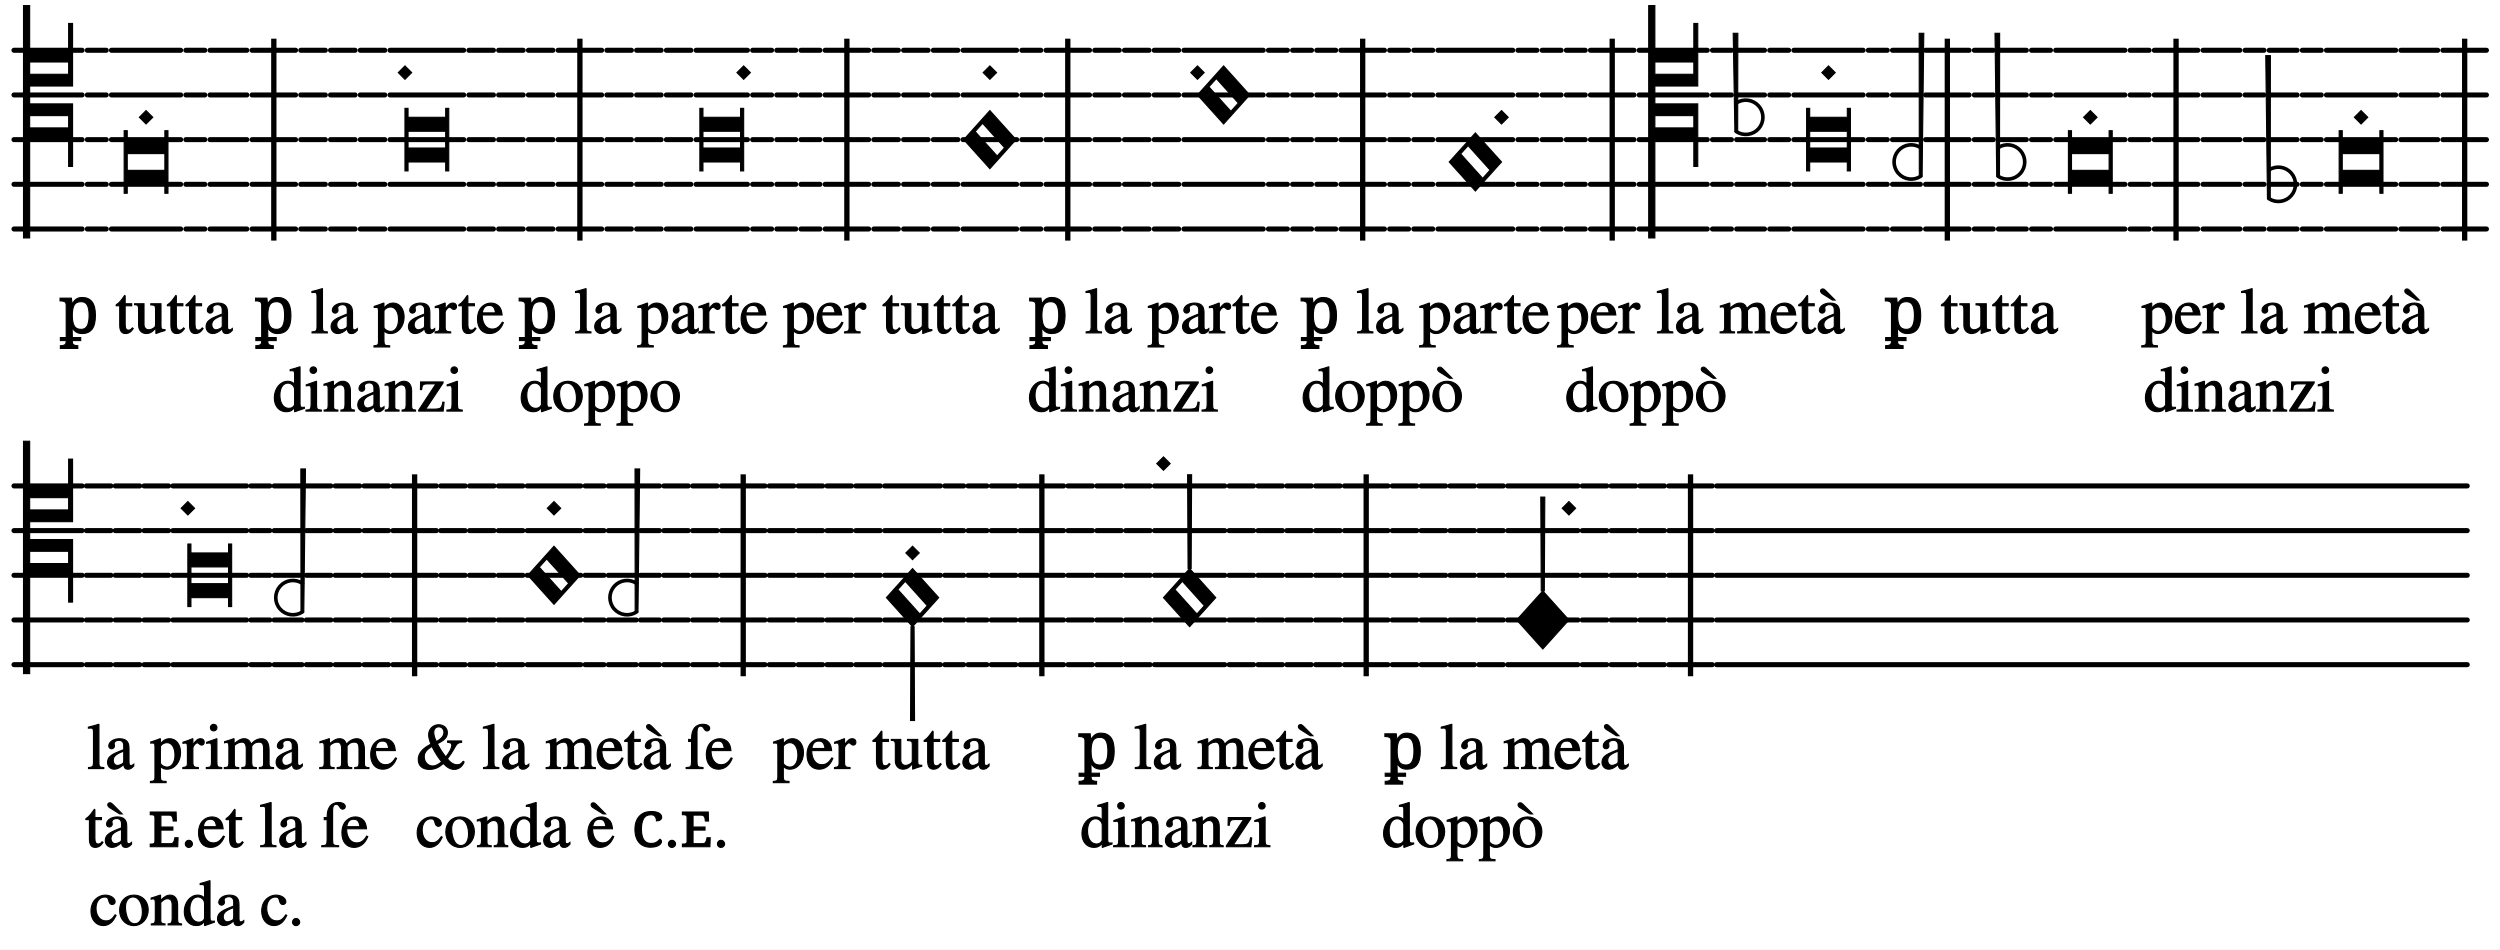
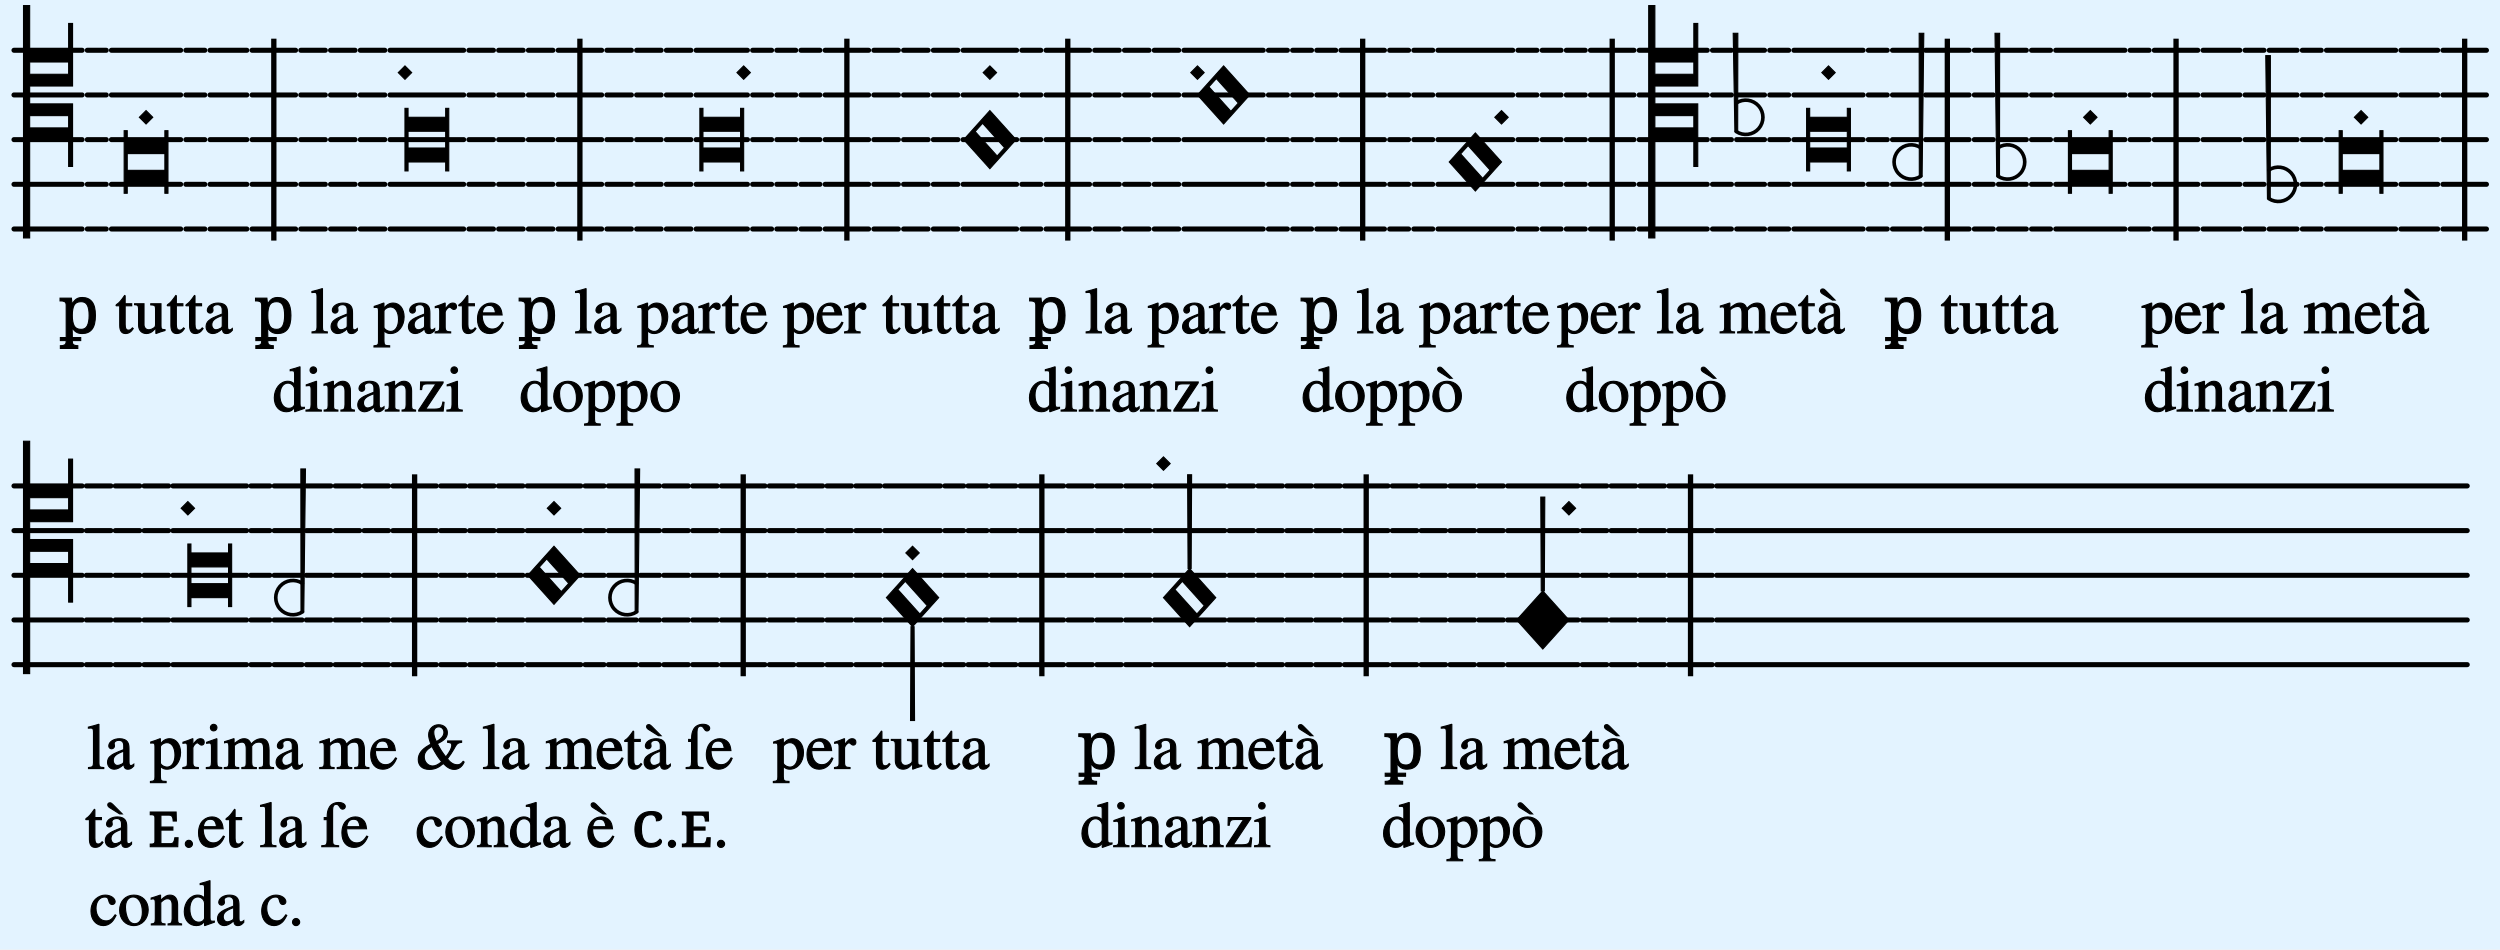
<svg xmlns="http://www.w3.org/2000/svg" xmlns:xlink="http://www.w3.org/1999/xlink" stroke="black" width="1119.0" viewBox="0 0 2238.0 850.0" id="b1-c13-m1-b" version="1.1">
-   <rect width="100%" height="100%" fill="white" stroke-width="0" />
+   <rect width="100%" height="100%" fill="#e3f3ff" stroke-width="0" />
  <defs>
    <g id="blank-677">
      <line x1="2.5" y1="35.0" x2="674.5" y2="35.0" stroke-width="4.5" stroke-linecap="round" />
      <line x1="2.5" y1="75.0" x2="674.5" y2="75.0" stroke-width="4.5" stroke-linecap="round" />
      <line x1="2.5" y1="115.0" x2="674.5" y2="115.0" stroke-width="4.5" stroke-linecap="round" />
      <line x1="2.5" y1="155.0" x2="674.5" y2="155.0" stroke-width="4.5" stroke-linecap="round" />
      <line x1="2.5" y1="195.0" x2="674.5" y2="195.0" stroke-width="4.5" stroke-linecap="round" />
    </g>
    <g id="semiminima-dot-right-3">
      <line x1="2.5" y1="35.0" x2="65.5" y2="35.0" stroke-width="4.5" stroke-linecap="round" />
      <line x1="2.5" y1="75.0" x2="65.5" y2="75.0" stroke-width="4.5" stroke-linecap="round" />
      <line x1="2.5" y1="115.0" x2="65.5" y2="115.0" stroke-width="4.5" stroke-linecap="round" />
      <line x1="2.5" y1="155.0" x2="65.5" y2="155.0" stroke-width="4.5" stroke-linecap="round" />
      <line x1="2.5" y1="195.0" x2="65.5" y2="195.0" stroke-width="4.5" stroke-linecap="round" />
      <path fill-rule="evenodd" fill="black" d="M34.0 181.0 L10.6 155.0 L34.0 129.0 L57.4 155.0 z" />
      <path fill="black" d="M57.4 61.0 L51.4 55.0 L57.4 49.0 L63.4 55.0 z" />
      <path fill="black" d="M32.625 129.0 L35.375 129.0 L35.788 45.0 L32.212 45.0 z" />
    </g>
    <g id="minima-dot-left-4">
      <line x1="2.5" y1="35.0" x2="65.5" y2="35.0" stroke-width="4.5" stroke-linecap="round" />
      <line x1="2.5" y1="75.0" x2="65.5" y2="75.0" stroke-width="4.5" stroke-linecap="round" />
      <line x1="2.5" y1="115.0" x2="65.5" y2="115.0" stroke-width="4.5" stroke-linecap="round" />
      <line x1="2.5" y1="155.0" x2="65.5" y2="155.0" stroke-width="4.5" stroke-linecap="round" />
      <line x1="2.5" y1="195.0" x2="65.5" y2="195.0" stroke-width="4.5" stroke-linecap="round" />
      <path fill-rule="evenodd" fill="black" d="M34.0 161.0 L10.6 135.0 L34.0 109.0 L57.4 135.0 zM40.522 149.665 L20.802 127.753 L27.478 120.335 L47.198 142.247 z" />
      <path fill="black" d="M10.6 21.0 L4.6 15.0 L10.6 9.0 L16.6 15.0 z" />
      <path fill="black" d="M32.625 109.0 L35.375 109.0 L35.788 25.0 L32.212 25.0 z" />
    </g>
    <g id="minima-dot-4">
      <line x1="2.5" y1="35.0" x2="52.5" y2="35.0" stroke-width="4.5" stroke-linecap="round" />
      <line x1="2.5" y1="75.0" x2="52.5" y2="75.0" stroke-width="4.5" stroke-linecap="round" />
      <line x1="2.5" y1="115.0" x2="52.5" y2="115.0" stroke-width="4.5" stroke-linecap="round" />
      <line x1="2.5" y1="155.0" x2="52.5" y2="155.0" stroke-width="4.5" stroke-linecap="round" />
      <line x1="2.5" y1="195.0" x2="52.5" y2="195.0" stroke-width="4.5" stroke-linecap="round" />
      <path fill-rule="evenodd" fill="black" d="M27.5 161.0 L4.1 135.0 L27.5 109.0 L50.9 135.0 zM34.022 149.665 L14.302 127.753 L20.978 120.335 L40.698 142.247 z" />
      <path fill="black" d="M27.5 101.0 L21.5 95.0 L27.5 89.0 L33.5 95.0 z" />
      <path fill="black" d="M26.125 161.0 L28.875 161.0 L29.288 245.0 L25.712 245.0 z" />
    </g>
    <g id="flat-3">
      <line x1="2.5" y1="35.0" x2="27.5" y2="35.0" stroke-width="4.5" stroke-linecap="round" />
      <line x1="2.5" y1="75.0" x2="27.5" y2="75.0" stroke-width="4.5" stroke-linecap="round" />
      <line x1="2.5" y1="115.0" x2="27.5" y2="115.0" stroke-width="4.5" stroke-linecap="round" />
      <line x1="2.5" y1="155.0" x2="27.5" y2="155.0" stroke-width="4.5" stroke-linecap="round" />
      <line x1="2.5" y1="195.0" x2="27.5" y2="195.0" stroke-width="4.5" stroke-linecap="round" />
      <path stroke="black" fill="none" stroke-width="3.25" stroke-linecap="round" d="M2.2 167.8 A15.36 15.36 0 1 0 2.2 142.2 " />
      <path fill="black" d="M0.95 167.8 L3.45 167.8 L3.575 39.8 L-0.55 39.8 z" />
    </g>
    <g id="flat-4">
      <line x1="2.5" y1="35.0" x2="27.5" y2="35.0" stroke-width="4.5" stroke-linecap="round" />
      <line x1="2.5" y1="75.0" x2="27.5" y2="75.0" stroke-width="4.5" stroke-linecap="round" />
      <line x1="2.5" y1="115.0" x2="27.5" y2="115.0" stroke-width="4.5" stroke-linecap="round" />
      <line x1="2.5" y1="155.0" x2="27.5" y2="155.0" stroke-width="4.5" stroke-linecap="round" />
      <line x1="2.5" y1="195.0" x2="27.5" y2="195.0" stroke-width="4.5" stroke-linecap="round" />
      <path stroke="black" fill="none" stroke-width="3.25" stroke-linecap="round" d="M2.2 147.8 A15.36 15.36 0 1 0 2.2 122.2 " />
      <path fill="black" d="M0.95 147.8 L3.45 147.8 L3.575 19.8 L-0.55 19.8 z" />
    </g>
    <g id="flat-reverse-4">
      <line x1="2.5" y1="35.0" x2="27.5" y2="35.0" stroke-width="4.5" stroke-linecap="round" />
      <line x1="2.5" y1="75.0" x2="27.5" y2="75.0" stroke-width="4.5" stroke-linecap="round" />
      <line x1="2.5" y1="115.0" x2="27.5" y2="115.0" stroke-width="4.5" stroke-linecap="round" />
      <line x1="2.5" y1="155.0" x2="27.5" y2="155.0" stroke-width="4.5" stroke-linecap="round" />
      <line x1="2.5" y1="195.0" x2="27.5" y2="195.0" stroke-width="4.5" stroke-linecap="round" />
      <path stroke="black" fill="none" stroke-width="3.25" stroke-linecap="round" d="M27.8 147.8 A15.36 15.36 0 1 1 27.8 122.2 " />
      <path fill="black" d="M29.05 147.8 L26.55 147.8 L26.425 19.8 L30.55 19.8 z" />
    </g>
    <g id="brevis-dot-5">
      <line x1="2.5" y1="35.0" x2="64.5" y2="35.0" stroke-width="4.5" stroke-linecap="round" />
      <line x1="2.5" y1="75.0" x2="64.5" y2="75.0" stroke-width="4.5" stroke-linecap="round" />
      <line x1="2.5" y1="115.0" x2="64.5" y2="115.0" stroke-width="4.5" stroke-linecap="round" />
      <line x1="2.5" y1="155.0" x2="64.5" y2="155.0" stroke-width="4.5" stroke-linecap="round" />
      <line x1="2.5" y1="195.0" x2="64.5" y2="195.0" stroke-width="4.5" stroke-linecap="round" />
      <path fill-rule="evenodd" fill="black" d="M13.9 143.0 L13.9 87.0 L16.65 87.0 L16.65 135.0 L50.35 135.0 L50.35 87.0 L53.1 87.0 L53.1 143.0 L50.35 143.0 L50.35 95.0 L16.65 95.0 L16.65 143.0 zM16.65 107.5 L16.65 122.5 L50.35 122.5 L50.35 107.5 z" />
      <path fill="black" d="M33.5 61.0 L27.5 55.0 L33.5 49.0 L39.5 55.0 z" />
    </g>
    <g id="flat-6">
      <line x1="2.5" y1="35.0" x2="27.5" y2="35.0" stroke-width="4.5" stroke-linecap="round" />
      <line x1="2.5" y1="75.0" x2="27.5" y2="75.0" stroke-width="4.5" stroke-linecap="round" />
      <line x1="2.5" y1="115.0" x2="27.5" y2="115.0" stroke-width="4.5" stroke-linecap="round" />
      <line x1="2.5" y1="155.0" x2="27.5" y2="155.0" stroke-width="4.5" stroke-linecap="round" />
      <line x1="2.5" y1="195.0" x2="27.5" y2="195.0" stroke-width="4.5" stroke-linecap="round" />
      <path stroke="black" fill="none" stroke-width="3.25" stroke-linecap="round" d="M2.2 107.8 A15.36 15.36 0 1 0 2.2 82.2 " />
      <path fill="black" d="M0.95 107.8 L3.45 107.8 L3.575 19.8 L-0.55 19.8 z" />
    </g>
    <g id="semibrevis-dot-right-4">
      <line x1="2.5" y1="35.0" x2="69.5" y2="35.0" stroke-width="4.5" stroke-linecap="round" />
      <line x1="2.5" y1="75.0" x2="69.5" y2="75.0" stroke-width="4.5" stroke-linecap="round" />
      <line x1="2.5" y1="115.0" x2="69.5" y2="115.0" stroke-width="4.5" stroke-linecap="round" />
      <line x1="2.5" y1="155.0" x2="69.5" y2="155.0" stroke-width="4.5" stroke-linecap="round" />
      <line x1="2.5" y1="195.0" x2="69.5" y2="195.0" stroke-width="4.5" stroke-linecap="round" />
      <path fill-rule="evenodd" fill="black" d="M36.0 161.0 L12.6 135.0 L36.0 109.0 L59.4 135.0 zM42.522 149.665 L22.802 127.753 L29.478 120.335 L49.198 142.247 z" />
      <path fill="black" d="M59.4 101.0 L53.4 95.0 L59.4 89.0 L65.4 95.0 z" />
    </g>
    <g id="semibrevis-dot-left-7">
      <line x1="2.5" y1="35.0" x2="73.5" y2="35.0" stroke-width="4.5" stroke-linecap="round" />
      <line x1="2.5" y1="75.0" x2="73.5" y2="75.0" stroke-width="4.5" stroke-linecap="round" />
      <line x1="2.5" y1="115.0" x2="73.5" y2="115.0" stroke-width="4.5" stroke-linecap="round" />
      <line x1="2.5" y1="155.0" x2="73.5" y2="155.0" stroke-width="4.5" stroke-linecap="round" />
      <line x1="2.5" y1="195.0" x2="73.5" y2="195.0" stroke-width="4.5" stroke-linecap="round" />
      <path fill-rule="evenodd" fill="black" d="M38.0 101.0 L14.6 75.0 L38.0 49.0 L61.4 75.0 zM44.522 89.665 L24.802 67.753 L31.478 60.335 L51.198 82.247 z" />
      <path fill="black" d="M14.6 61.0 L8.6 55.0 L14.6 49.0 L20.6 55.0 z" />
    </g>
    <g id="semibrevis-dot-5">
      <line x1="2.5" y1="35.0" x2="50.5" y2="35.0" stroke-width="4.5" stroke-linecap="round" />
      <line x1="2.5" y1="75.0" x2="50.5" y2="75.0" stroke-width="4.5" stroke-linecap="round" />
      <line x1="2.5" y1="115.0" x2="50.5" y2="115.0" stroke-width="4.5" stroke-linecap="round" />
      <line x1="2.5" y1="155.0" x2="50.5" y2="155.0" stroke-width="4.5" stroke-linecap="round" />
      <line x1="2.5" y1="195.0" x2="50.5" y2="195.0" stroke-width="4.5" stroke-linecap="round" />
      <path fill-rule="evenodd" fill="black" d="M26.5 141.0 L3.1 115.0 L26.5 89.0 L49.9 115.0 zM33.022 129.665 L13.302 107.753 L19.978 100.335 L39.698 122.247 z" />
      <path fill="black" d="M26.5 61.0 L20.5 55.0 L26.5 49.0 L32.5 55.0 z" />
    </g>
    <g id="brevis-dot-right-5">
      <line x1="2.5" y1="35.0" x2="48.5" y2="35.0" stroke-width="4.5" stroke-linecap="round" />
      <line x1="2.5" y1="75.0" x2="48.5" y2="75.0" stroke-width="4.5" stroke-linecap="round" />
      <line x1="2.5" y1="115.0" x2="48.5" y2="115.0" stroke-width="4.5" stroke-linecap="round" />
      <line x1="2.5" y1="155.0" x2="48.5" y2="155.0" stroke-width="4.5" stroke-linecap="round" />
      <line x1="2.5" y1="195.0" x2="48.5" y2="195.0" stroke-width="4.5" stroke-linecap="round" />
      <path fill-rule="evenodd" fill="black" d="M5.9 143.0 L5.9 87.0 L8.65 87.0 L8.65 135.0 L42.35 135.0 L42.35 87.0 L45.1 87.0 L45.1 143.0 L42.35 143.0 L42.35 95.0 L8.65 95.0 L8.65 143.0 zM8.65 107.5 L8.65 122.5 L42.35 122.5 L42.35 107.5 z" />
      <path fill="black" d="M45.1 61.0 L39.1 55.0 L45.1 49.0 L51.1 55.0 z" />
    </g>
    <g id="brevis-dot-left-5">
      <line x1="2.5" y1="35.0" x2="68.5" y2="35.0" stroke-width="4.5" stroke-linecap="round" />
      <line x1="2.5" y1="75.0" x2="68.5" y2="75.0" stroke-width="4.5" stroke-linecap="round" />
      <line x1="2.5" y1="115.0" x2="68.5" y2="115.0" stroke-width="4.5" stroke-linecap="round" />
      <line x1="2.5" y1="155.0" x2="68.5" y2="155.0" stroke-width="4.5" stroke-linecap="round" />
      <line x1="2.5" y1="195.0" x2="68.5" y2="195.0" stroke-width="4.5" stroke-linecap="round" />
      <path fill-rule="evenodd" fill="black" d="M15.9 143.0 L15.9 87.0 L18.65 87.0 L18.65 135.0 L52.35 135.0 L52.35 87.0 L55.1 87.0 L55.1 143.0 L52.35 143.0 L52.35 95.0 L18.65 95.0 L18.65 143.0 zM18.65 107.5 L18.65 122.5 L52.35 122.5 L52.35 107.5 z" />
      <path fill="black" d="M15.9 61.0 L9.9 55.0 L15.9 49.0 L21.9 55.0 z" />
    </g>
    <g id="blank-27">
      <line x1="2.5" y1="35.0" x2="24.5" y2="35.0" stroke-width="4.5" stroke-linecap="round" />
      <line x1="2.5" y1="75.0" x2="24.5" y2="75.0" stroke-width="4.5" stroke-linecap="round" />
      <line x1="2.5" y1="115.0" x2="24.5" y2="115.0" stroke-width="4.5" stroke-linecap="round" />
      <line x1="2.5" y1="155.0" x2="24.5" y2="155.0" stroke-width="4.5" stroke-linecap="round" />
      <line x1="2.5" y1="195.0" x2="24.5" y2="195.0" stroke-width="4.5" stroke-linecap="round" />
    </g>
    <g id="simple-barline">
      <line x1="2.5" y1="35.0" x2="41.5" y2="35.0" stroke-width="4.5" stroke-linecap="round" />
      <line x1="2.5" y1="75.0" x2="41.5" y2="75.0" stroke-width="4.5" stroke-linecap="round" />
      <line x1="2.5" y1="115.0" x2="41.5" y2="115.0" stroke-width="4.5" stroke-linecap="round" />
      <line x1="2.5" y1="155.0" x2="41.5" y2="155.0" stroke-width="4.5" stroke-linecap="round" />
      <line x1="2.5" y1="195.0" x2="41.5" y2="195.0" stroke-width="4.5" stroke-linecap="round" />
      <line x1="22.0" y1="203.0" x2="22.0" y2="27.0" stroke-width="4.75" stroke-linecap="square" />
    </g>
    <g id="blank-38">
      <line x1="2.5" y1="35.0" x2="35.5" y2="35.0" stroke-width="4.5" stroke-linecap="round" />
      <line x1="2.5" y1="75.0" x2="35.5" y2="75.0" stroke-width="4.5" stroke-linecap="round" />
      <line x1="2.5" y1="115.0" x2="35.5" y2="115.0" stroke-width="4.5" stroke-linecap="round" />
      <line x1="2.5" y1="155.0" x2="35.5" y2="155.0" stroke-width="4.5" stroke-linecap="round" />
      <line x1="2.5" y1="195.0" x2="35.5" y2="195.0" stroke-width="4.5" stroke-linecap="round" />
    </g>
    <g id="brevis-dot-4">
      <line x1="2.5" y1="35.0" x2="64.5" y2="35.0" stroke-width="4.5" stroke-linecap="round" />
      <line x1="2.5" y1="75.0" x2="64.5" y2="75.0" stroke-width="4.5" stroke-linecap="round" />
      <line x1="2.5" y1="115.0" x2="64.5" y2="115.0" stroke-width="4.5" stroke-linecap="round" />
      <line x1="2.5" y1="155.0" x2="64.5" y2="155.0" stroke-width="4.5" stroke-linecap="round" />
      <line x1="2.5" y1="195.0" x2="64.5" y2="195.0" stroke-width="4.5" stroke-linecap="round" />
      <path fill-rule="evenodd" fill="black" d="M13.9 163.0 L13.9 107.0 L16.65 107.0 L16.65 155.0 L50.35 155.0 L50.35 107.0 L53.1 107.0 L53.1 163.0 L50.35 163.0 L50.35 115.0 L16.65 115.0 L16.65 163.0 zM16.65 127.5 L16.65 142.5 L50.35 142.5 L50.35 127.5 z" />
      <path fill="black" d="M33.5 101.0 L27.5 95.0 L33.5 89.0 L39.5 95.0 z" />
    </g>
    <g id="blank-22">
      <line x1="2.5" y1="35.0" x2="19.5" y2="35.0" stroke-width="4.5" stroke-linecap="round" />
      <line x1="2.5" y1="75.0" x2="19.5" y2="75.0" stroke-width="4.5" stroke-linecap="round" />
      <line x1="2.5" y1="115.0" x2="19.5" y2="115.0" stroke-width="4.5" stroke-linecap="round" />
      <line x1="2.5" y1="155.0" x2="19.5" y2="155.0" stroke-width="4.5" stroke-linecap="round" />
      <line x1="2.5" y1="195.0" x2="19.5" y2="195.0" stroke-width="4.5" stroke-linecap="round" />
    </g>
    <g id="c-clef-7">
      <line x1="2.5" y1="35.0" x2="63.5" y2="35.0" stroke-width="4.5" stroke-linecap="round" />
      <line x1="2.5" y1="75.0" x2="63.5" y2="75.0" stroke-width="4.5" stroke-linecap="round" />
      <line x1="2.5" y1="115.0" x2="63.5" y2="115.0" stroke-width="4.5" stroke-linecap="round" />
      <line x1="2.5" y1="155.0" x2="63.5" y2="155.0" stroke-width="4.5" stroke-linecap="round" />
      <line x1="2.5" y1="195.0" x2="63.5" y2="195.0" stroke-width="4.5" stroke-linecap="round" />
      <path fill-rule="evenodd" color="black" d="M11.05 -5.0 L11.05 203.0 L16.55 203.0 L16.55 115.0 L51.45 115.0 L51.45 139.0 L54.95 139.0 L54.95 83.0 L16.55 83.0 L16.55 67.0 L54.95 67.0 L54.95 11.0 L51.45 11.0 L51.45 35.0 L16.55 35.0 L16.55 -5.0 zM16.55 104.5 L51.45 104.5 L51.45 93.5 L16.55 93.5 zM16.55 56.5 L51.45 56.5 L51.45 45.5 L16.55 45.5 z" />
    </g>
  </defs>
  <text x="80" y="828" font-size="58" text-anchor="left" alignment-baseline="baseline" font-weight="normal" font-family="Times, serif" font-style="normal" stroke="black" fill="black">conda c.</text>
  <text x="1237" y="758" font-size="58" text-anchor="left" alignment-baseline="baseline" font-weight="normal" font-family="Times, serif" font-style="normal" stroke="black" fill="black">doppò</text>
  <text x="967" y="758" font-size="58" text-anchor="left" alignment-baseline="baseline" font-weight="normal" font-family="Times, serif" font-style="normal" stroke="black" fill="black">dinanzi</text>
  <text x="372" y="758" font-size="58" text-anchor="left" alignment-baseline="baseline" font-weight="normal" font-family="Times, serif" font-style="normal" stroke="black" fill="black">conda è ᴄ.ᴇ.</text>
  <text x="76" y="758" font-size="58" text-anchor="left" alignment-baseline="baseline" font-weight="normal" font-family="Times, serif" font-style="normal" stroke="black" fill="black">tà ᴇ.et la ſe</text>
  <text x="1239" y="688" font-size="58" text-anchor="left" alignment-baseline="baseline" font-weight="normal" font-family="Times, serif" font-style="normal" stroke="black" fill="black">ꝑ la metà</text>
  <text x="965" y="688" font-size="58" text-anchor="left" alignment-baseline="baseline" font-weight="normal" font-family="Times, serif" font-style="normal" stroke="black" fill="black">ꝑ la metà</text>
  <text x="692" y="688" font-size="58" text-anchor="left" alignment-baseline="baseline" font-weight="normal" font-family="Times, serif" font-style="normal" stroke="black" fill="black">per tutta</text>
  <text x="372" y="688" font-size="58" text-anchor="left" alignment-baseline="baseline" font-weight="normal" font-family="Times, serif" font-style="normal" stroke="black" fill="black">&amp; la metà ſe</text>
  <text x="78" y="688" font-size="58" text-anchor="left" alignment-baseline="baseline" font-weight="normal" font-family="Times, serif" font-style="normal" stroke="black" fill="black">la prima me</text>
  <use xlink:href="#blank-677" x="1534.183" y="400" />
  <use xlink:href="#simple-barline" x="1491.367" y="400" />
  <use xlink:href="#blank-27" x="1465.551" y="400" />
  <use xlink:href="#blank-27" x="1439.734" y="400" />
  <use xlink:href="#blank-27" x="1413.918" y="400" />
  <use xlink:href="#semiminima-dot-right-3" x="1347.102" y="400" />
  <use xlink:href="#blank-27" x="1321.285" y="400" />
  <use xlink:href="#blank-27" x="1295.469" y="400" />
  <use xlink:href="#blank-27" x="1269.653" y="400" />
  <use xlink:href="#blank-27" x="1243.837" y="400" />
  <use xlink:href="#simple-barline" x="1201.02" y="400" />
  <use xlink:href="#blank-27" x="1175.204" y="400" />
  <use xlink:href="#blank-27" x="1149.388" y="400" />
  <use xlink:href="#blank-27" x="1123.572" y="400" />
  <use xlink:href="#blank-27" x="1097.755" y="400" />
  <use xlink:href="#minima-dot-left-4" x="1030.939" y="400" />
  <use xlink:href="#blank-27" x="1005.123" y="400" />
  <use xlink:href="#blank-27" x="979.306" y="400" />
  <use xlink:href="#blank-27" x="953.49" y="400" />
  <use xlink:href="#simple-barline" x="910.674" y="400" />
  <use xlink:href="#blank-27" x="884.857" y="400" />
  <use xlink:href="#blank-22" x="864.041" y="400" />
  <use xlink:href="#blank-22" x="843.225" y="400" />
  <use xlink:href="#minima-dot-4" x="789.408" y="400" />
  <use xlink:href="#blank-27" x="763.592" y="400" />
  <use xlink:href="#blank-27" x="737.776" y="400" />
  <use xlink:href="#blank-27" x="711.959" y="400" />
  <use xlink:href="#blank-27" x="686.143" y="400" />
  <use xlink:href="#simple-barline" x="643.327" y="400" />
  <use xlink:href="#blank-27" x="617.51" y="400" />
  <use xlink:href="#blank-27" x="591.694" y="400" />
  <use xlink:href="#blank-22" x="570.878" y="400" />
  <use xlink:href="#flat-reverse-4" x="542.061" y="400" />
  <use xlink:href="#blank-22" x="521.245" y="400" />
  <use xlink:href="#semibrevis-dot-5" x="469.428" y="400" />
  <use xlink:href="#blank-27" x="443.612" y="400" />
  <use xlink:href="#blank-27" x="417.796" y="400" />
  <use xlink:href="#blank-27" x="391.98" y="400" />
  <use xlink:href="#simple-barline" x="349.163" y="400" />
  <use xlink:href="#blank-27" x="323.347" y="400" />
  <use xlink:href="#blank-27" x="297.531" y="400" />
  <use xlink:href="#blank-27" x="271.714" y="400" />
  <use xlink:href="#flat-reverse-4" x="242.898" y="400" />
  <use xlink:href="#blank-22" x="222.082" y="400" />
  <use xlink:href="#brevis-dot-left-5" x="152.265" y="400" />
  <use xlink:href="#blank-27" x="126.449" y="400" />
  <use xlink:href="#blank-27" x="100.633" y="400" />
  <use xlink:href="#blank-27" x="74.816" y="400" />
  <use xlink:href="#c-clef-7" x="10" y="400" />
  <text x="1919" y="368" font-size="58" text-anchor="left" alignment-baseline="baseline" font-weight="normal" font-family="Times, serif" font-style="normal" stroke="black" fill="black">dinanzi</text>
  <text x="1401" y="368" font-size="58" text-anchor="left" alignment-baseline="baseline" font-weight="normal" font-family="Times, serif" font-style="normal" stroke="black" fill="black">doppò</text>
  <text x="1165" y="368" font-size="58" text-anchor="left" alignment-baseline="baseline" font-weight="normal" font-family="Times, serif" font-style="normal" stroke="black" fill="black">doppò</text>
  <text x="920" y="368" font-size="58" text-anchor="left" alignment-baseline="baseline" font-weight="normal" font-family="Times, serif" font-style="normal" stroke="black" fill="black">dinanzi</text>
  <text x="465" y="368" font-size="58" text-anchor="left" alignment-baseline="baseline" font-weight="normal" font-family="Times, serif" font-style="normal" stroke="black" fill="black">doppo</text>
  <text x="244" y="368" font-size="58" text-anchor="left" alignment-baseline="baseline" font-weight="normal" font-family="Times, serif" font-style="normal" stroke="black" fill="black">dinanzi</text>
  <text x="1917" y="298" font-size="58" text-anchor="left" alignment-baseline="baseline" font-weight="normal" font-family="Times, serif" font-style="normal" stroke="black" fill="black">per la metà</text>
  <text x="1687" y="298" font-size="58" text-anchor="left" alignment-baseline="baseline" font-weight="normal" font-family="Times, serif" font-style="normal" stroke="black" fill="black">ꝑ tutta</text>
  <text x="1394" y="298" font-size="58" text-anchor="left" alignment-baseline="baseline" font-weight="normal" font-family="Times, serif" font-style="normal" stroke="black" fill="black">per la metà</text>
  <text x="1164" y="298" font-size="58" text-anchor="left" alignment-baseline="baseline" font-weight="normal" font-family="Times, serif" font-style="normal" stroke="black" fill="black">ꝑ la parte</text>
  <text x="921" y="298" font-size="58" text-anchor="left" alignment-baseline="baseline" font-weight="normal" font-family="Times, serif" font-style="normal" stroke="black" fill="black">ꝑ la parte</text>
  <text x="701" y="298" font-size="58" text-anchor="left" alignment-baseline="baseline" font-weight="normal" font-family="Times, serif" font-style="normal" stroke="black" fill="black">per tutta</text>
  <text x="464" y="298" font-size="58" text-anchor="left" alignment-baseline="baseline" font-weight="normal" font-family="Times, serif" font-style="normal" stroke="black" fill="black">ꝑ la parte</text>
  <text x="228" y="298" font-size="58" text-anchor="left" alignment-baseline="baseline" font-weight="normal" font-family="Times, serif" font-style="normal" stroke="black" fill="black">ꝑ la parte</text>
  <text x="53" y="298" font-size="58" text-anchor="left" alignment-baseline="baseline" font-weight="normal" font-family="Times, serif" font-style="normal" stroke="black" fill="black">ꝑ tutta</text>
  <use xlink:href="#simple-barline" x="2184.375" y="10" />
  <use xlink:href="#blank-38" x="2146.75" y="10" />
  <use xlink:href="#brevis-dot-4" x="2080.125" y="10" />
  <use xlink:href="#blank-22" x="2058.5" y="10" />
  <use xlink:href="#flat-3" x="2028.875" y="10" />
  <use xlink:href="#blank-22" x="2007.25" y="10" />
  <use xlink:href="#blank-38" x="1969.625" y="10" />
  <use xlink:href="#simple-barline" x="1926.0" y="10" />
  <use xlink:href="#blank-22" x="1904.375" y="10" />
  <use xlink:href="#brevis-dot-4" x="1837.75" y="10" />
  <use xlink:href="#blank-22" x="1816.125" y="10" />
  <use xlink:href="#flat-4" x="1786.5" y="10" />
  <use xlink:href="#blank-22" x="1764.875" y="10" />
  <use xlink:href="#simple-barline" x="1721.25" y="10" />
  <use xlink:href="#flat-reverse-4" x="1691.625" y="10" />
  <use xlink:href="#blank-22" x="1670.0" y="10" />
  <use xlink:href="#brevis-dot-5" x="1603.375" y="10" />
  <use xlink:href="#blank-22" x="1581.75" y="10" />
  <use xlink:href="#flat-6" x="1552.125" y="10" />
  <use xlink:href="#blank-22" x="1530.5" y="10" />
  <use xlink:href="#c-clef-7" x="1464.875" y="10" />
  <use xlink:href="#simple-barline" x="1421.25" y="10" />
  <use xlink:href="#blank-22" x="1399.625" y="10" />
  <use xlink:href="#blank-22" x="1378.0" y="10" />
  <use xlink:href="#blank-22" x="1356.375" y="10" />
  <use xlink:href="#semibrevis-dot-right-4" x="1284.75" y="10" />
  <use xlink:href="#blank-22" x="1263.125" y="10" />
  <use xlink:href="#blank-22" x="1241.5" y="10" />
  <use xlink:href="#simple-barline" x="1197.875" y="10" />
  <use xlink:href="#blank-22" x="1176.25" y="10" />
  <use xlink:href="#blank-22" x="1154.625" y="10" />
  <use xlink:href="#blank-22" x="1133.0" y="10" />
  <use xlink:href="#semibrevis-dot-left-7" x="1057.375" y="10" />
  <use xlink:href="#blank-27" x="1030.75" y="10" />
  <use xlink:href="#blank-27" x="1004.125" y="10" />
  <use xlink:href="#blank-27" x="977.5" y="10" />
  <use xlink:href="#simple-barline" x="933.875" y="10" />
  <use xlink:href="#blank-22" x="912.25" y="10" />
  <use xlink:href="#semibrevis-dot-5" x="859.625" y="10" />
  <use xlink:href="#blank-27" x="833.0" y="10" />
  <use xlink:href="#blank-27" x="806.375" y="10" />
  <use xlink:href="#blank-27" x="779.75" y="10" />
  <use xlink:href="#simple-barline" x="736.125" y="10" />
  <use xlink:href="#blank-22" x="714.5" y="10" />
  <use xlink:href="#blank-22" x="692.875" y="10" />
  <use xlink:href="#blank-22" x="671.25" y="10" />
  <use xlink:href="#brevis-dot-right-5" x="620.625" y="10" />
  <use xlink:href="#blank-27" x="594.0" y="10" />
  <use xlink:href="#blank-27" x="567.375" y="10" />
  <use xlink:href="#blank-27" x="540.75" y="10" />
  <use xlink:href="#simple-barline" x="497.125" y="10" />
  <use xlink:href="#blank-27" x="470.5" y="10" />
  <use xlink:href="#blank-27" x="443.875" y="10" />
  <use xlink:href="#blank-27" x="417.25" y="10" />
  <use xlink:href="#brevis-dot-left-5" x="346.625" y="10" />
  <use xlink:href="#blank-27" x="320.0" y="10" />
  <use xlink:href="#blank-27" x="293.375" y="10" />
  <use xlink:href="#blank-27" x="266.75" y="10" />
  <use xlink:href="#simple-barline" x="223.125" y="10" />
  <use xlink:href="#blank-38" x="185.5" y="10" />
  <use xlink:href="#blank-22" x="163.875" y="10" />
  <use xlink:href="#brevis-dot-4" x="97.25" y="10" />
  <use xlink:href="#blank-22" x="75.625" y="10" />
  <use xlink:href="#c-clef-7" x="10" y="10" />
</svg>
